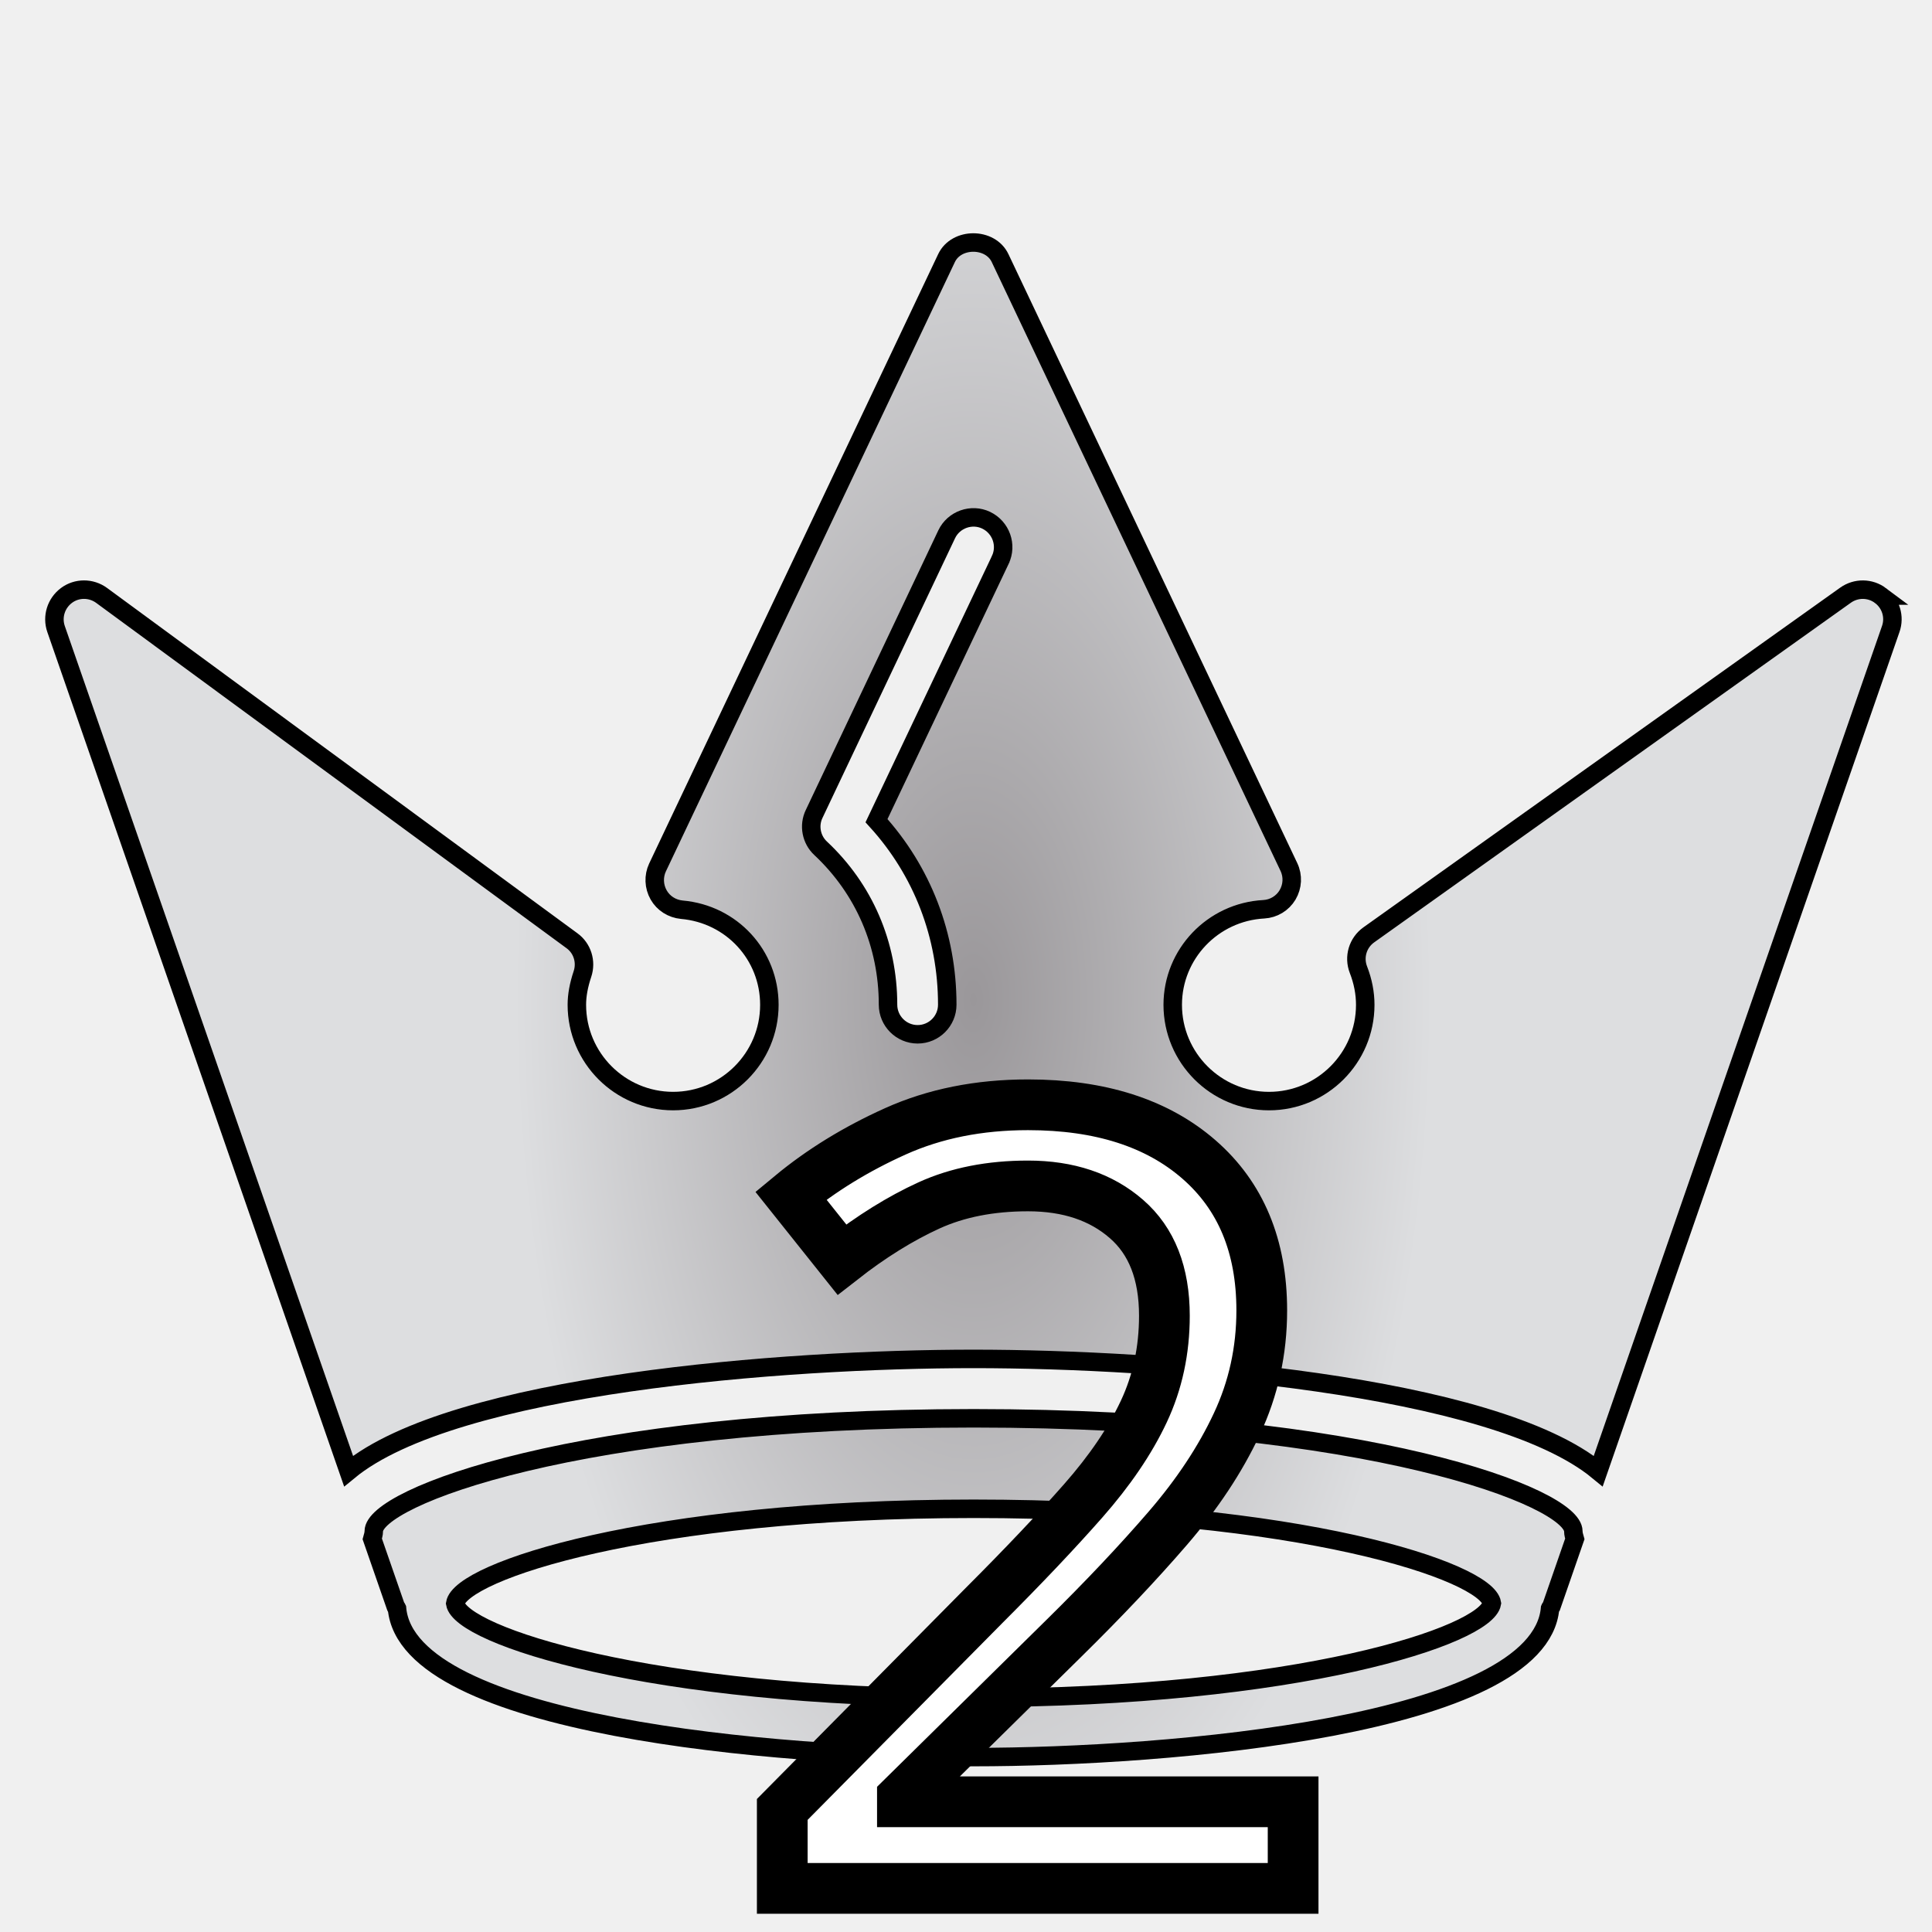
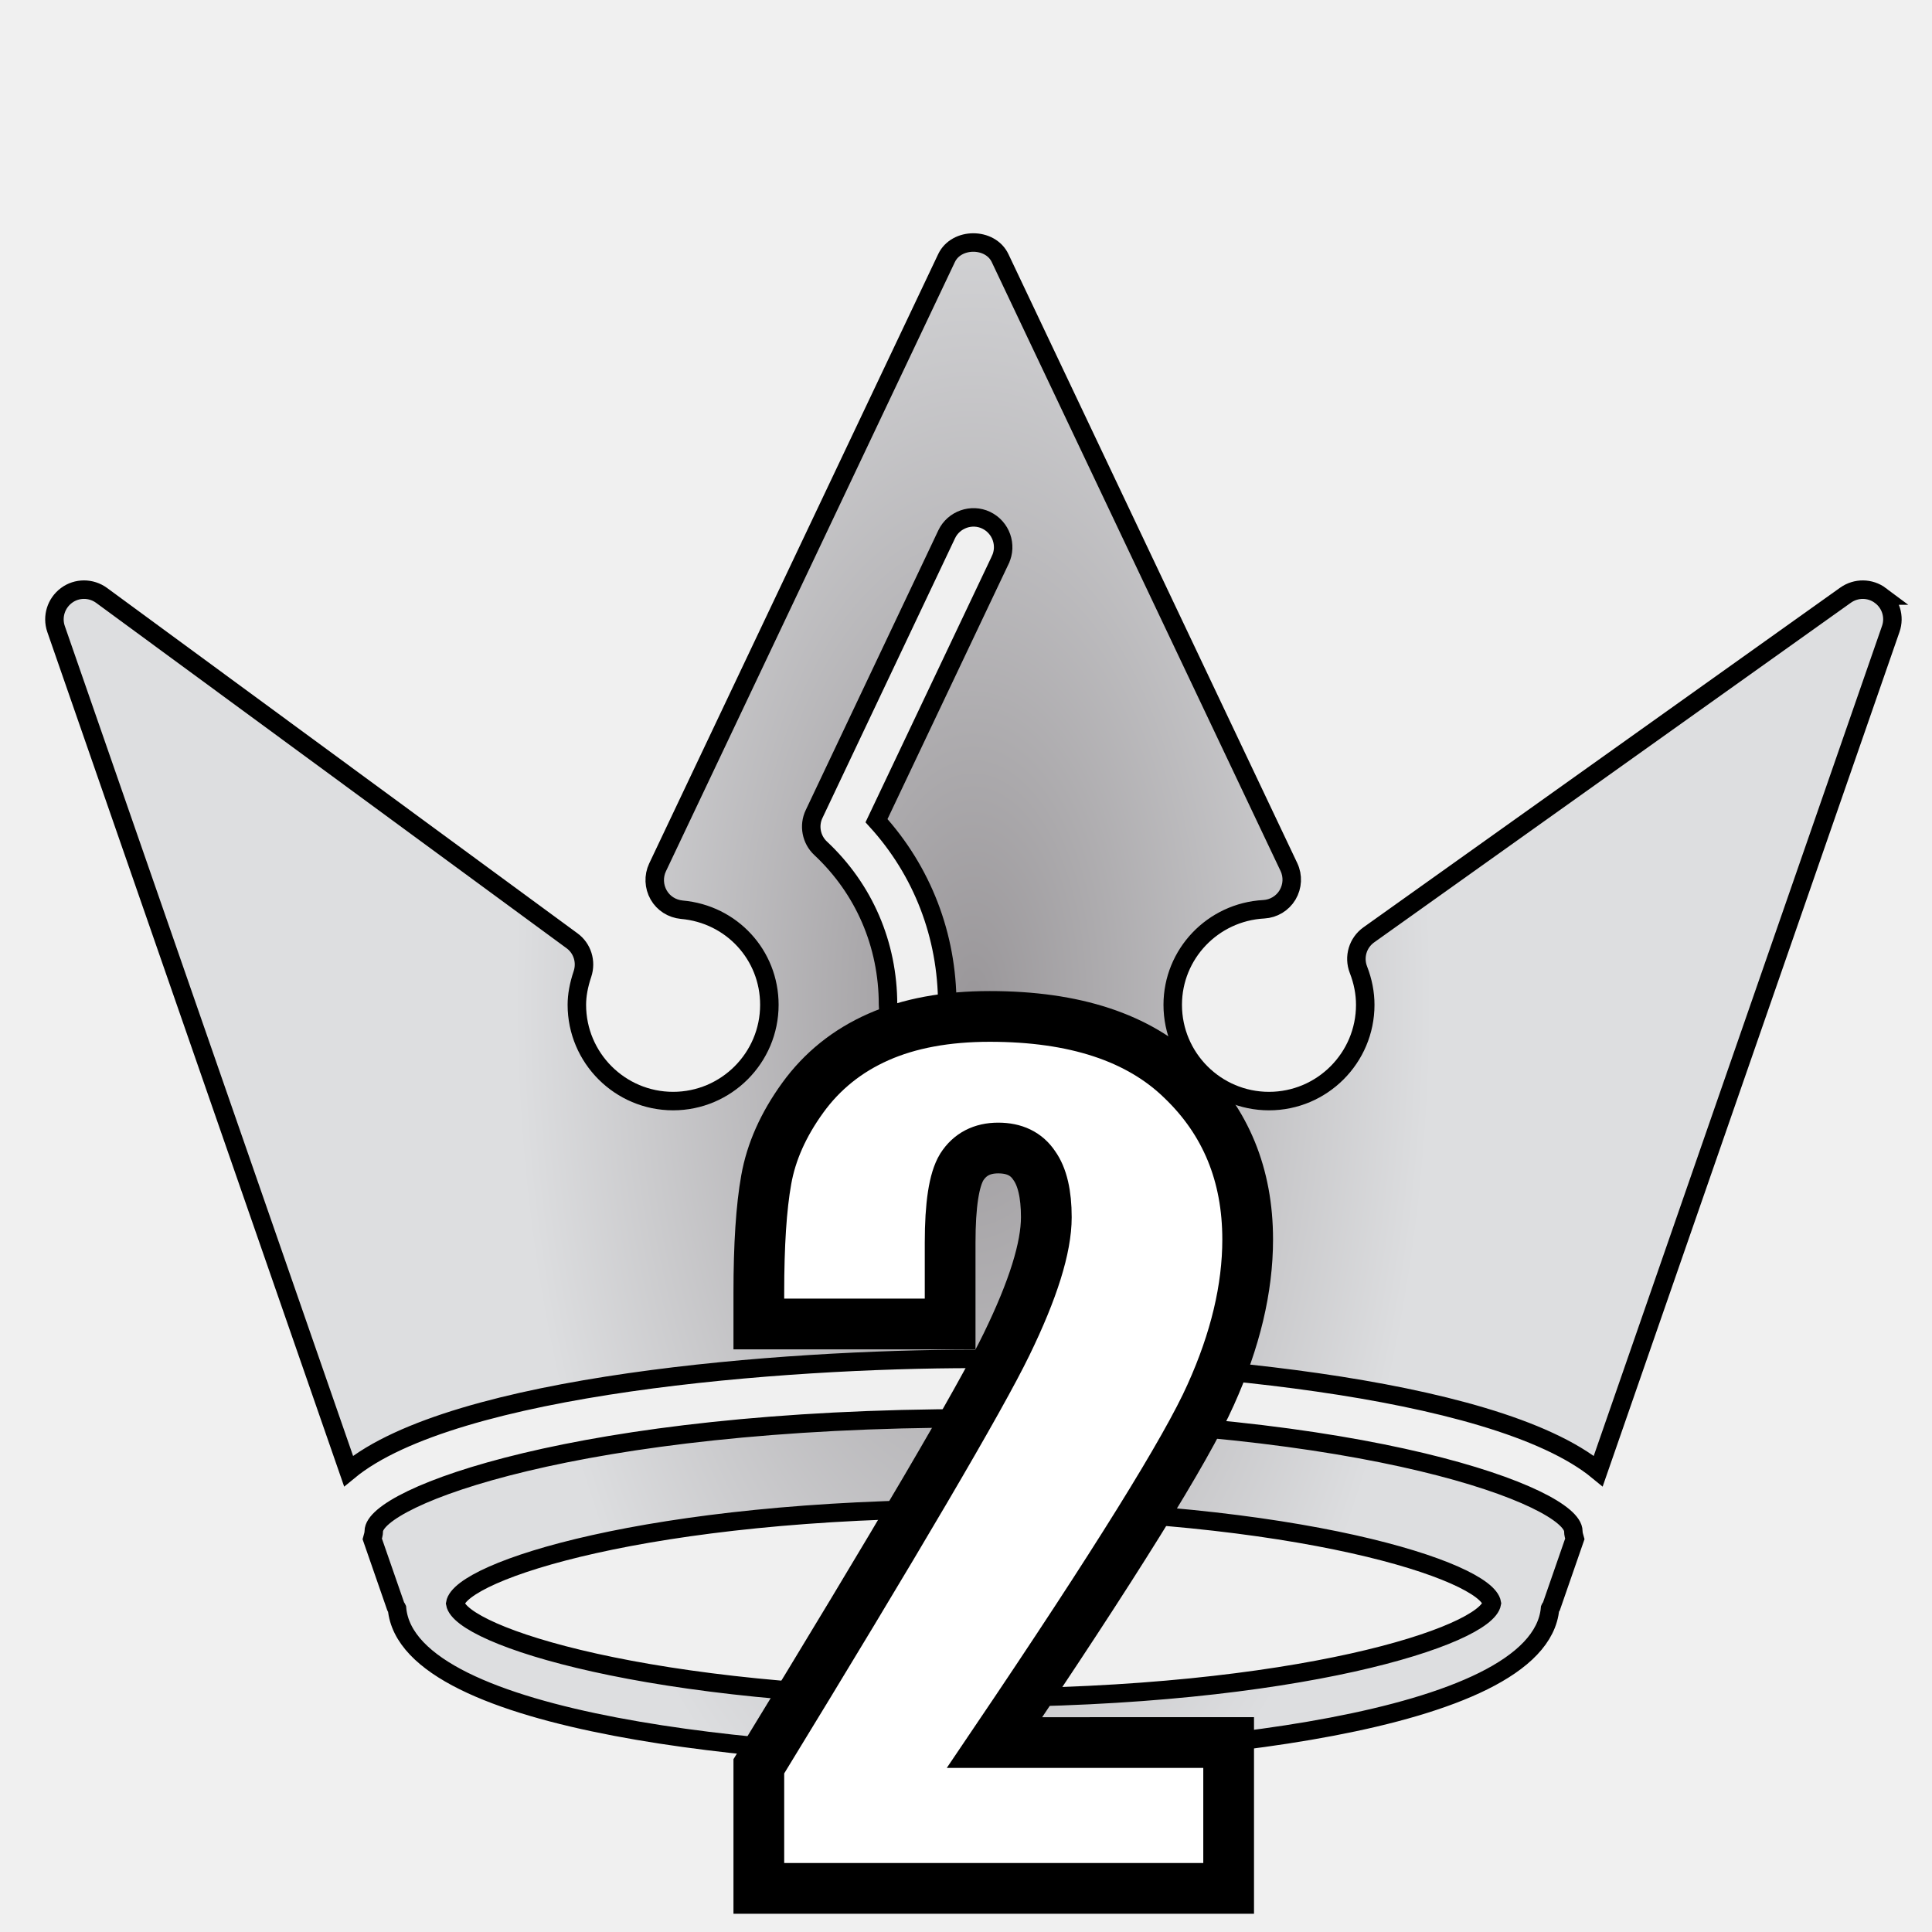
<svg xmlns="http://www.w3.org/2000/svg" xmlns:ns1="http://www.openswatchbook.org/uri/2009/osb" xmlns:xlink="http://www.w3.org/1999/xlink" version="1.1" id="Capa_1" x="0px" y="0px" width="193.469px" height="193.469px" viewBox="0 0 193.469 193.469" style="enable-background:new 0 0 193.469 193.469;" xml:space="preserve">
  <defs id="defs39">
    <linearGradient id="linearGradient2368">
      <stop style="stop-color:#9a979a;stop-opacity:1" offset="0" id="stop2364" />
      <stop style="stop-color:#dddee0;stop-opacity:1" offset="1" id="stop2366" />
    </linearGradient>
    <linearGradient id="linearGradient2354" ns1:paint="solid">
      <stop style="stop-color:#cc862d;stop-opacity:1;" offset="0" id="stop2352" />
    </linearGradient>
    <radialGradient xlink:href="#linearGradient2368" id="radialGradient2372" cx="96.734" cy="96.734" fx="96.734" fy="96.734" r="96.735" gradientTransform="matrix(-0.00140568,-0.9513329,0.4751603,-7.0209434e-4,51.64924,192.2121)" gradientUnits="userSpaceOnUse" />
  </defs>
  <path style="display:inline;fill:url(#radialGradient2372);fill-opacity:1;stroke:#000000;stroke-width:1.851;stroke-opacity:1;stroke-miterlimit:4;stroke-dasharray:none" id="path2" d="m 188.313,59.64 c -1.037,-0.776 -2.444,-0.788 -3.499,-0.041 L 137.075,93.612 c -1.112,0.792 -1.535,2.224 -1.044,3.488 0.458,1.176 0.684,2.358 0.684,3.522 0,5.318 -4.321,9.64 -9.639,9.64 -5.312,0 -9.64,-4.322 -9.64,-9.64 0,-5.086 4.009,-9.292 9.119,-9.569 0.985,-0.055 1.877,-0.594 2.38,-1.437 0.504,-0.854 0.562,-1.891 0.134,-2.795 L 100.149,25.847 c -0.985,-2.082 -4.38,-2.082 -5.365,0 l -28.941,61.022 c -0.408,0.871 -0.368,1.897 0.113,2.746 0.48,0.85 1.347,1.387 2.315,1.483 5.005,0.437 8.773,4.542 8.773,9.523 0,5.318 -4.324,9.64 -9.639,9.64 -5.315,0 -9.639,-4.322 -9.639,-9.64 0,-0.944 0.183,-1.958 0.561,-3.087 0.409,-1.228 -0.011,-2.581 -1.054,-3.333 L 10.172,59.622 C 9.123,58.857 7.692,58.852 6.655,59.628 5.613,60.407 5.189,61.76 5.613,62.988 L 34.904,147.311 c 10.551,-8.707 43.567,-11.232 62.574,-11.232 19.003,0 52.01,2.525 62.57,11.232 l 29.289,-84.323 c 0.43,-1.222 0.012,-2.57 -1.025,-3.348 z M 100.172,56.06 87.773,82.182 c 4.579,5.032 7.085,11.496 7.085,18.427 0,1.633 -1.329,2.965 -2.966,2.965 -1.639,0 -2.966,-1.332 -2.966,-2.965 0,-6.036 -2.398,-11.589 -6.752,-15.664 -0.935,-0.872 -1.205,-2.271 -0.652,-3.427 L 94.801,53.502 c 0.707,-1.483 2.499,-2.101 3.95,-1.408 1.491,0.718 2.119,2.488 1.421,3.965 z m 57.381,97.276 c 0,-3.383 -20.432,-11.308 -60.058,-11.308 -39.632,0 -60.065,7.925 -60.065,11.308 0,0.279 -0.089,0.522 -0.154,0.766 l 2.366,6.812 c 0.023,0.064 0.09,0.093 0.113,0.145 1.043,11.737 38.015,14.893 57.739,14.893 19.721,0 56.686,-3.146 57.729,-14.893 0.023,-0.058 0.093,-0.099 0.116,-0.145 l 2.363,-6.812 c -0.069,-0.244 -0.149,-0.487 -0.149,-0.766 z m -60.058,16.684 c -32.529,0 -51.356,-6.25 -51.91,-9.449 0.516,-3.209 19.313,-9.483 51.91,-9.483 32.599,0 51.385,6.274 51.901,9.46 -0.55,3.221 -19.377,9.471 -51.901,9.471 z" />
-   <text xml:space="preserve" style="font-style:normal;font-variant:normal;font-weight:normal;font-stretch:normal;font-size:67.739px;line-height:1.25;font-family:Impact;-inkscape-font-specification:Impact;letter-spacing:0px;word-spacing:0px;display:inline;fill:#ffffff;fill-opacity:1;stroke:#000000;stroke-width:5.08;stroke-miterlimit:4;stroke-dasharray:none;stroke-opacity:1" x="73.131" y="189.103" id="text829">
-     <tspan x="73.131" y="189.103" id="tspan827" style="stroke-width:5.08">
-       <tspan x="73.131" y="189.103" style="font-style:normal;font-variant:normal;font-weight:normal;font-stretch:normal;font-size:108.383px;font-family:Impact;-inkscape-font-specification:Impact;fill:#ffffff;fill-opacity:1;stroke:#000000;stroke-width:5.08;stroke-miterlimit:4;stroke-dasharray:none;stroke-opacity:1" id="tspan825">2</tspan>
-     </tspan>
-   </text>
+   <g aria-label="2" style="font-style:normal;font-variant:normal;font-weight:normal;font-stretch:normal;font-size:67.739px;line-height:1.25;font-family:Impact;-inkscape-font-specification:Impact;letter-spacing:0px;word-spacing:0px;display:inline;fill:#ffffff;fill-opacity:1;stroke:#000000;stroke-width:5.08;stroke-miterlimit:4;stroke-dasharray:none;stroke-opacity:1" id="text829">
+     <path d="m 123.035,174.497 v 14.606 H 75.989 v -12.225 q 20.904,-34.187 24.82,-42.284 3.969,-8.15 3.969,-12.701 0,-3.493 -1.217,-5.186 -1.164,-1.746 -3.599,-1.746 -2.434,0 -3.652,1.905 -1.164,1.905 -1.164,7.568 v 8.15 H 75.989 v -3.122 q 0,-7.197 0.741,-11.325 0.741,-4.181 3.652,-8.203 2.911,-4.022 7.568,-6.086 4.657,-2.064 11.166,-2.064 12.754,0 19.263,6.351 6.562,6.298 6.562,15.982 0,7.356 -3.704,15.559 -3.652,8.203 -21.645,34.822 z" style="font-style:normal;font-variant:normal;font-weight:normal;font-stretch:normal;font-size:108.383px;font-family:Impact;-inkscape-font-specification:Impact;fill:#ffffff;fill-opacity:1;stroke:#000000;stroke-width:5.08;stroke-miterlimit:4;stroke-dasharray:none;stroke-opacity:1" id="path821" />
+   </g>
</svg>
